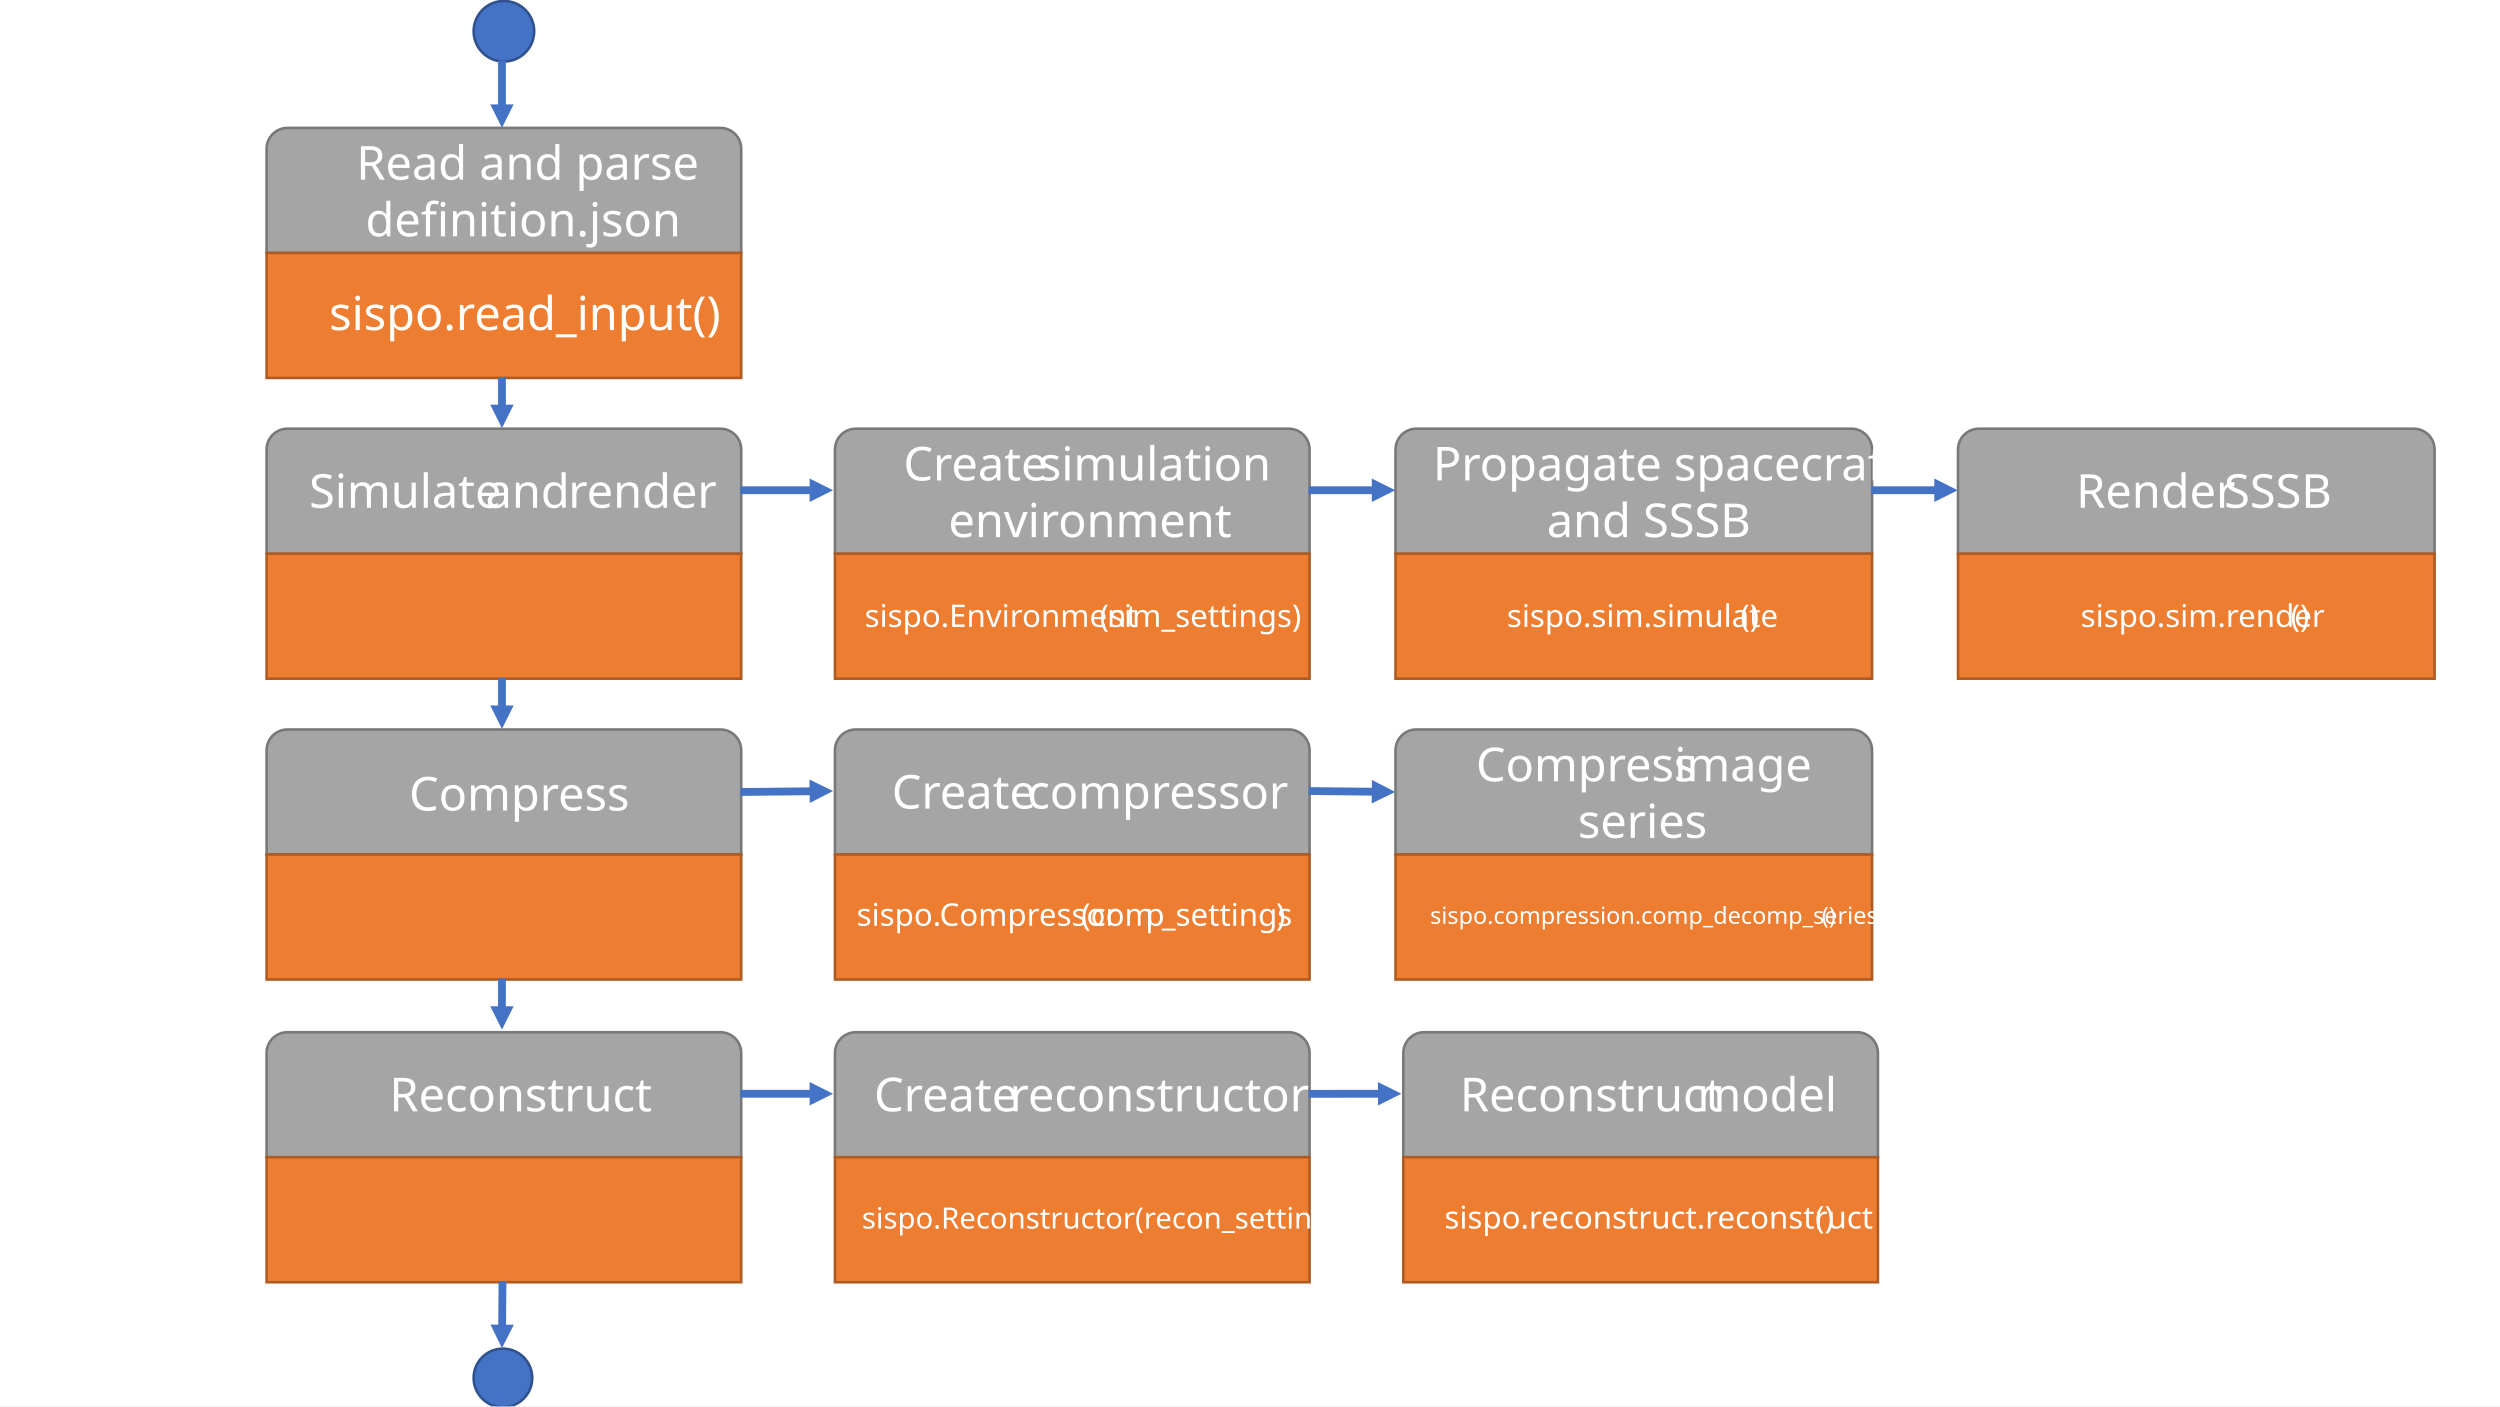
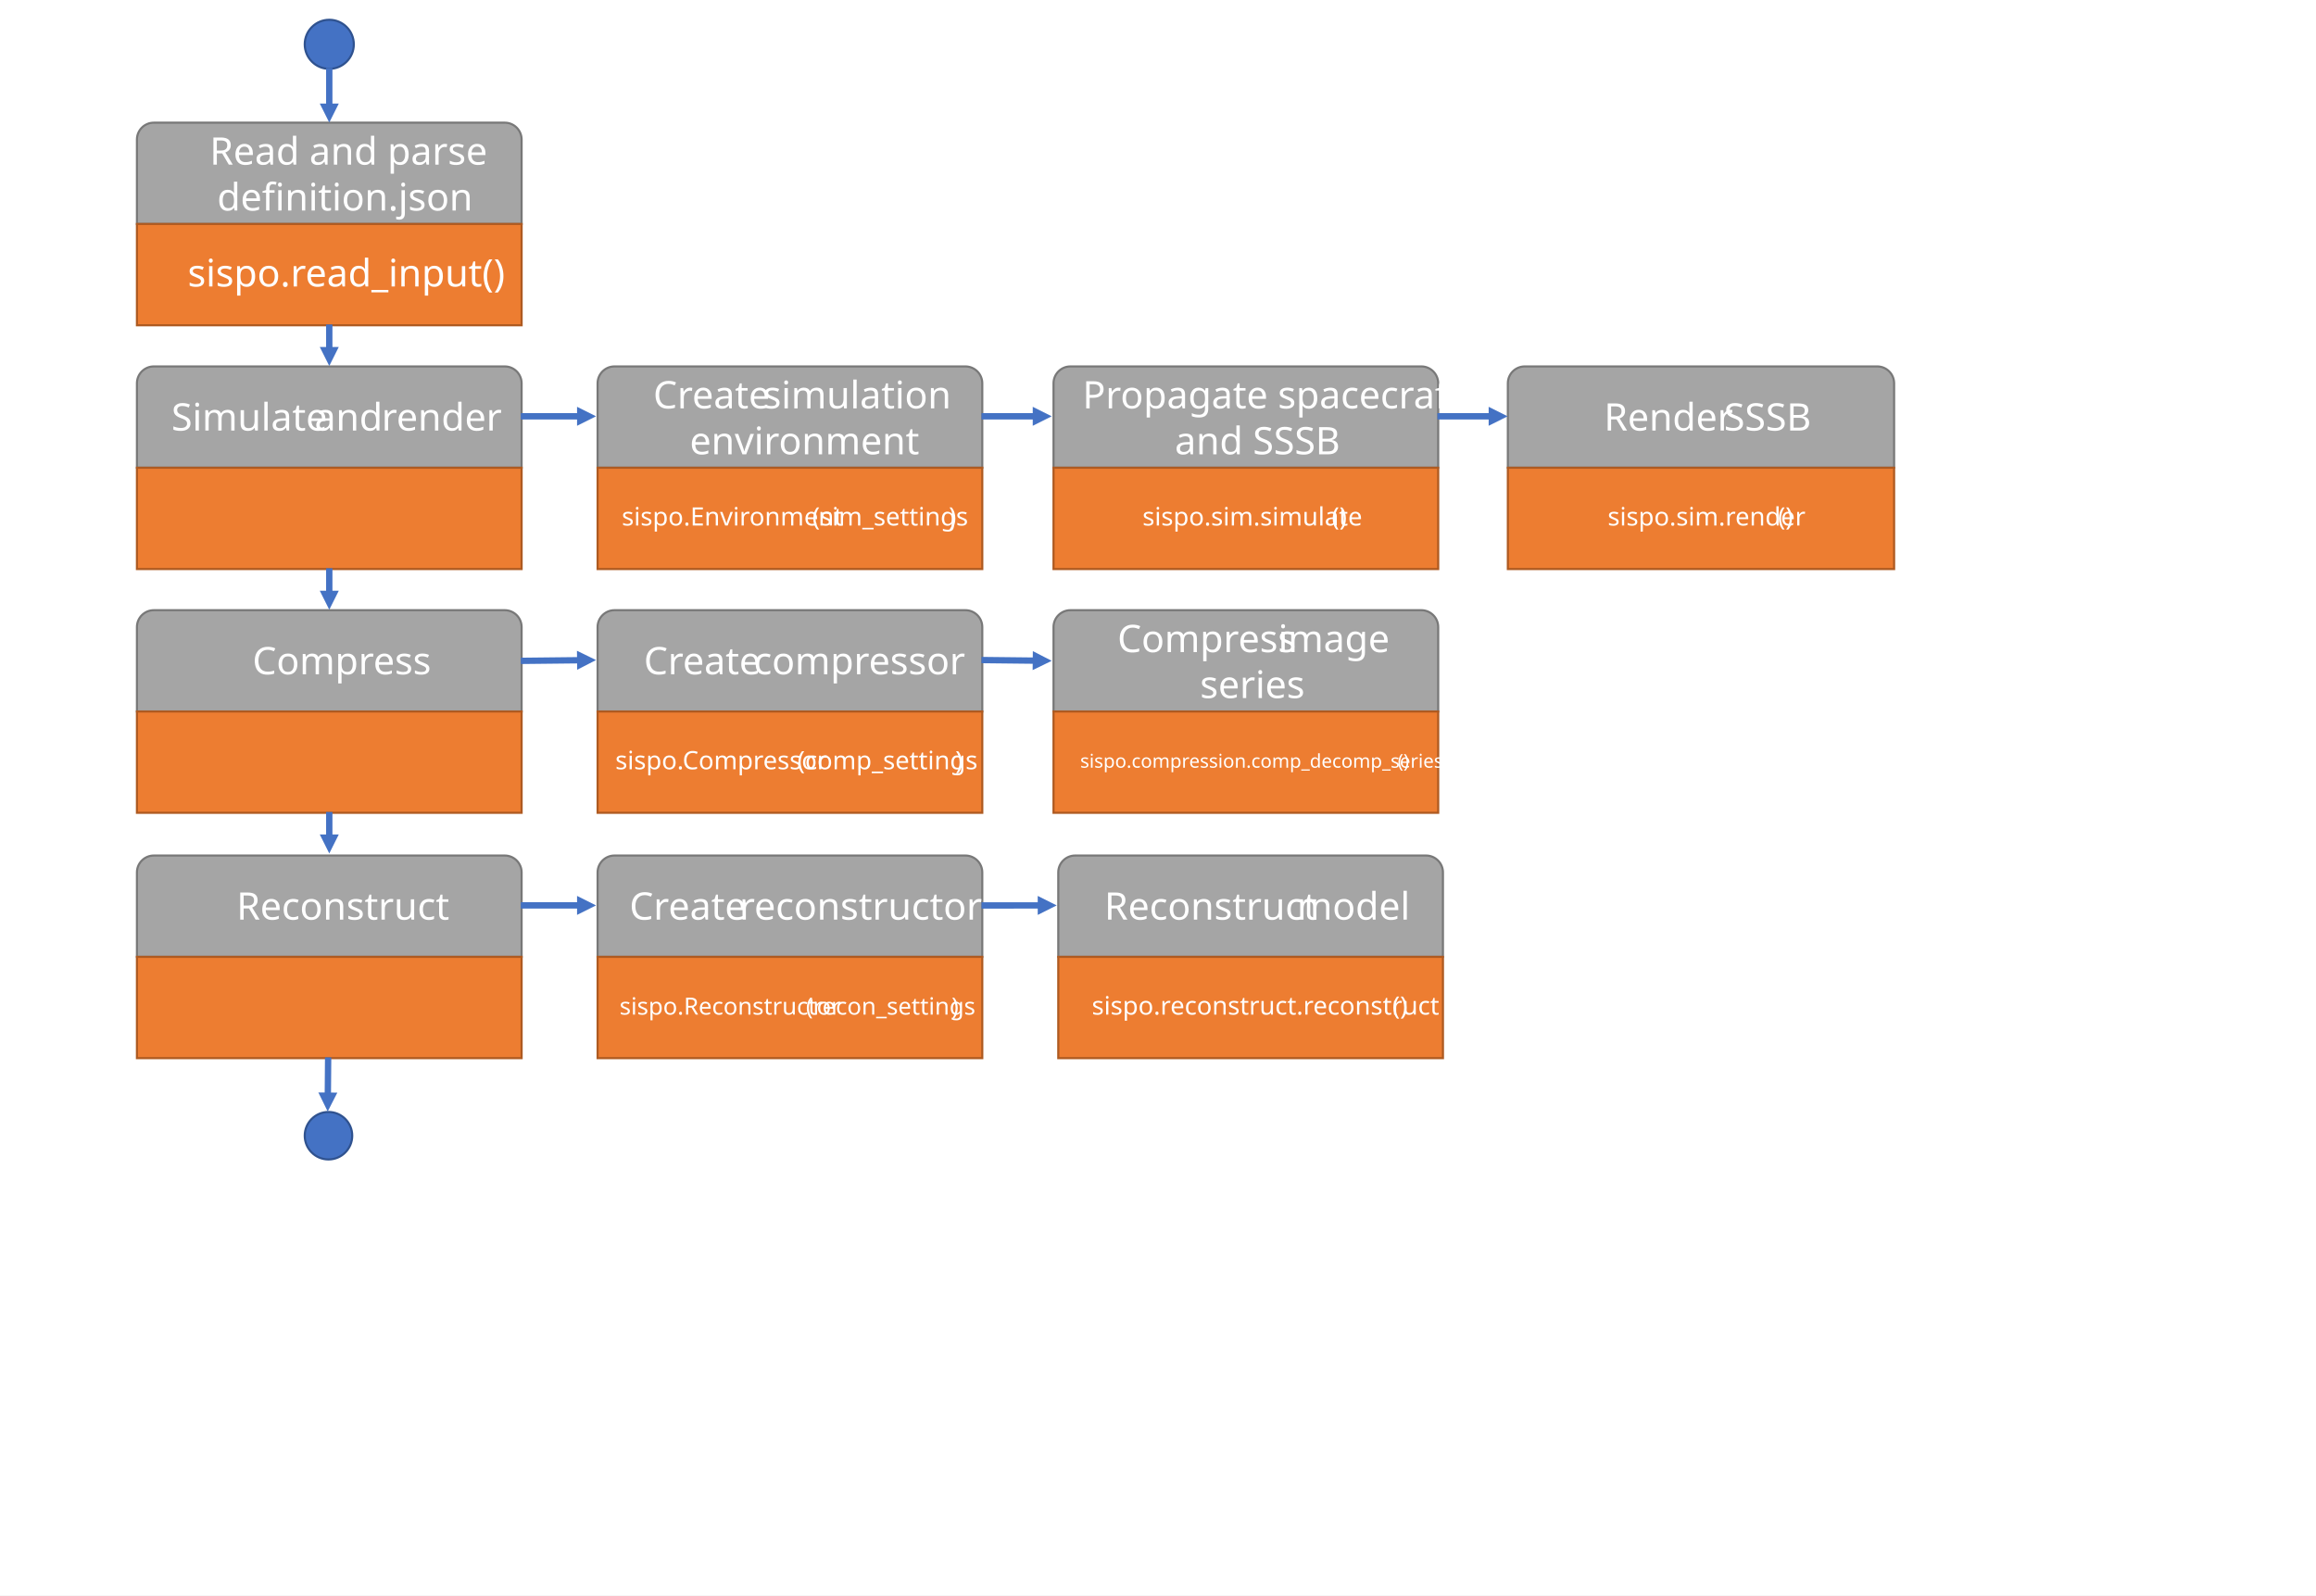
- <svg xmlns="http://www.w3.org/2000/svg" width="1280" height="720" overflow="hidden">
+ <svg xmlns="http://www.w3.org/2000/svg" width="1463" height="1008" overflow="hidden">
  <defs>
    <clipPath id="clip0">
-       <path d="M0 0 1280 0 1280 720 0 720Z" fill-rule="evenodd" clip-rule="evenodd" />
+       <path d="M0 0 1463 0 1463 1008 0 1008Z" fill-rule="evenodd" clip-rule="evenodd" />
    </clipPath>
  </defs>
  <g clip-path="url(#clip0)">
-     <rect x="0" y="0" width="1280" height="720" fill="#FFFFFF" />
-     <path d="M242.5 16C242.5 7.44 249.44 0.5 258 0.5 266.56 0.5 273.5 7.44 273.5 16 273.5 24.561 266.56 31.5 258 31.5 249.44 31.5 242.5 24.561 242.5 16Z" stroke="#2F528F" stroke-width="1.333" stroke-miterlimit="8" fill="#4472C4" fill-rule="evenodd" />
-     <path d="M147.167 65.5 368.833 65.5C374.724 65.5 379.5 70.276 379.5 76.167L379.5 129.5 136.5 129.5 136.5 76.167C136.5 70.276 141.276 65.5 147.167 65.5Z" stroke="#787878" stroke-width="1.333" stroke-miterlimit="8" fill="#A5A5A5" fill-rule="evenodd" />
-     <text fill="#FFFFFF" font-family="Calibri,Calibri_MSFontService,sans-serif" font-weight="400" font-size="24" transform="translate(182.454 92)">Read and parse <tspan x="4.693" y="29">definition.json</tspan>
+     <rect x="0" y="0" width="1462.67" height="1008" fill="#FFFFFF" transform="scale(1.00023 1)" />
+     <path d="M0 15.5C-3.9458e-15 6.94 6.938 0 15.496 0 24.055-3.94671e-15 30.993 6.94 30.993 15.5 30.993 24.06 24.055 31 15.496 31 6.938 31-5.91871e-15 24.06 0 15.5Z" stroke="#2F528F" stroke-width="1.333" stroke-miterlimit="8" fill="#4472C4" fill-rule="evenodd" transform="matrix(1.00023 0 -0 1 192.5 12.5001)" />
+     <path d="M10.667 0 232.278 0C238.169 0 242.945 4.776 242.945 10.667L242.945 64 0 64 0 10.667C-1.93313e-15 4.776 4.776 0 10.667 0Z" stroke="#787878" stroke-width="1.333" stroke-miterlimit="8" fill="#A5A5A5" fill-rule="evenodd" transform="matrix(1.00023 0 -0 1 86.5 77.5001)" />
+     <text fill="#FFFFFF" font-family="Calibri,Calibri_MSFontService,sans-serif" font-weight="400" font-size="24" transform="matrix(1 0 0 0.999772 132.485 104)">Read and parse <tspan x="4.694" y="29.007">definition.json</tspan>
    </text>
-     <rect x="136.5" y="129.5" width="243" height="64" stroke="#AE5A21" stroke-width="1.333" stroke-miterlimit="8" fill="#ED7D31" />
-     <text fill="#FFFFFF" font-family="Calibri,Calibri_MSFontService,sans-serif" font-weight="400" font-size="24" transform="translate(168.528 169)">sispo.read_input()</text>
-     <path d="M147.167 219.5 368.833 219.5C374.724 219.5 379.5 224.276 379.5 230.167L379.5 283.5 136.5 283.5 136.5 230.167C136.5 224.276 141.276 219.5 147.167 219.5Z" stroke="#787878" stroke-width="1.333" stroke-miterlimit="8" fill="#A5A5A5" fill-rule="evenodd" />
-     <text fill="#FFFFFF" font-family="Calibri,Calibri_MSFontService,sans-serif" font-weight="400" font-size="24" transform="translate(158.268 260)">Simulate<tspan x="90.353" y="0">and </tspan>
-       <tspan x="132.687" y="0">render</tspan>
+     <rect x="0" y="0" width="242.945" height="64" stroke="#AE5A21" stroke-width="1.333" stroke-miterlimit="8" fill="#ED7D31" transform="matrix(1.00023 0 -0 1 86.5 141.5)" />
+     <text fill="#FFFFFF" font-family="Calibri,Calibri_MSFontService,sans-serif" font-weight="400" font-size="24" transform="matrix(1 0 0 0.999772 118.555 181)">sispo.read_input()</text>
+     <path d="M10.667 0 232.278 0C238.169 0 242.945 4.776 242.945 10.667L242.945 64 0 64 0 10.667C-1.93313e-15 4.776 4.776 0 10.667 0Z" stroke="#787878" stroke-width="1.333" stroke-miterlimit="8" fill="#A5A5A5" fill-rule="evenodd" transform="matrix(1.00023 0 -0 1 86.5 231.5)" />
+     <text fill="#FFFFFF" font-family="Calibri,Calibri_MSFontService,sans-serif" font-weight="400" font-size="24" transform="matrix(1 0 0 0.999772 108.293 272)">Simulate<tspan x="90.374" y="0">and </tspan>
+       <tspan x="132.717" y="0">render</tspan>
    </text>
-     <rect x="136.5" y="283.5" width="243" height="64" stroke="#AE5A21" stroke-width="1.333" stroke-miterlimit="8" fill="#ED7D31" />
-     <path d="M259 31 259 55.436 255 55.436 255 31ZM263 53.436 257 65.436 251 53.436Z" fill="#4472C4" />
-     <path d="M259 193 259 209.205 255 209.205 255 193ZM263 207.205 257 219.205 251 207.205Z" fill="#4472C4" />
-     <path d="M438.167 219.5 659.833 219.5C665.724 219.5 670.5 224.276 670.5 230.167L670.5 283.5 427.5 283.5 427.5 230.167C427.5 224.276 432.276 219.5 438.167 219.5Z" stroke="#787878" stroke-width="1.333" stroke-miterlimit="8" fill="#A5A5A5" fill-rule="evenodd" />
-     <text fill="#FFFFFF" font-family="Calibri,Calibri_MSFontService,sans-serif" font-weight="400" font-size="24" transform="translate(462.537 246)">Create <tspan x="69.373" y="0">simulation</tspan>
-       <tspan x="23.08" y="29">environment</tspan>
+     <rect x="0" y="0" width="242.945" height="64" stroke="#AE5A21" stroke-width="1.333" stroke-miterlimit="8" fill="#ED7D31" transform="matrix(1.00023 0 -0 1 86.5 295.5)" />
+     <path d="M2-6.09749e-06 2 24.436-2 24.436-2 6.09749e-06ZM6 22.436 0 34.436-6 22.436Z" fill="#4472C4" transform="matrix(1.00023 0 -0 1 208 43)" />
+     <path d="M2-8.01279e-06 2 16.205-2 16.205-2 8.01279e-06ZM6 14.205 0 26.205-6 14.205Z" fill="#4472C4" transform="matrix(1.00023 0 -0 1 208 205)" />
+     <path d="M10.667 0 232.278 0C238.169 0 242.945 4.776 242.945 10.667L242.945 64 0 64 0 10.667C-1.93313e-15 4.776 4.776 0 10.667 0Z" stroke="#787878" stroke-width="1.333" stroke-miterlimit="8" fill="#A5A5A5" fill-rule="evenodd" transform="matrix(1.00023 0 -0 1 377.5 231.5)" />
+     <text fill="#FFFFFF" font-family="Calibri,Calibri_MSFontService,sans-serif" font-weight="400" font-size="24" transform="matrix(1 0 0 0.999772 412.631 258)">Create <tspan x="69.389" y="0">simulation</tspan>
+       <tspan x="23.085" y="29.007">environment</tspan>
    </text>
-     <rect x="427.5" y="283.5" width="243" height="64" stroke="#AE5A21" stroke-width="1.333" stroke-miterlimit="8" fill="#ED7D31" />
-     <text fill="#FFFFFF" font-family="Calibri,Calibri_MSFontService,sans-serif" font-weight="400" font-size="16" transform="translate(442.69 321)">sispo.Environment<tspan x="120.327" y="0">(</tspan>
-       <tspan x="125.16" y="0">sim_settings</tspan>)</text>
-     <path d="M725.167 219.5 947.833 219.5C953.724 219.5 958.5 224.276 958.5 230.167L958.5 283.5 714.5 283.5 714.5 230.167C714.5 224.276 719.276 219.5 725.167 219.5Z" stroke="#787878" stroke-width="1.333" stroke-miterlimit="8" fill="#A5A5A5" fill-rule="evenodd" />
-     <text fill="#FFFFFF" font-family="Calibri,Calibri_MSFontService,sans-serif" font-weight="400" font-size="24" transform="translate(733.678 246)">Propagate spacecraft <tspan x="58.273" y="29">and SSSB</tspan>
+     <rect x="0" y="0" width="242.945" height="64" stroke="#AE5A21" stroke-width="1.333" stroke-miterlimit="8" fill="#ED7D31" transform="matrix(1.00023 0 -0 1 377.5 295.5)" />
+     <text fill="#FFFFFF" font-family="Calibri,Calibri_MSFontService,sans-serif" font-weight="400" font-size="16" transform="matrix(1 0 0 0.999772 392.78 332)">sispo.Environment<tspan x="120.354" y="0">(</tspan>
+       <tspan x="125.189" y="0">sim_settings</tspan>
+       <tspan x="206.56" y="0">)</tspan>
    </text>
-     <rect x="714.5" y="283.5" width="244" height="64" stroke="#AE5A21" stroke-width="1.333" stroke-miterlimit="8" fill="#ED7D31" />
-     <text fill="#FFFFFF" font-family="Calibri,Calibri_MSFontService,sans-serif" font-weight="400" font-size="16" transform="translate(771.531 321)">sispo.sim.simulate<tspan x="119.513" y="0">()</tspan>
+     <path d="M10.667 0 232.278 0C238.169 0 242.945 4.776 242.945 10.667L242.945 64 0 64 0 10.667C-1.93313e-15 4.776 4.776 0 10.667 0Z" stroke="#787878" stroke-width="1.333" stroke-miterlimit="8" fill="#A5A5A5" fill-rule="evenodd" transform="matrix(1.00023 0 -0 1 665.5 231.5)" />
+     <text fill="#FFFFFF" font-family="Calibri,Calibri_MSFontService,sans-serif" font-weight="400" font-size="24" transform="matrix(1 0 0 0.999772 683.833 258)">Propagate spacecraft <tspan x="58.287" y="29.007">and SSSB</tspan>
    </text>
-     <path d="M1013.17 219.5 1235.83 219.5C1241.72 219.5 1246.5 224.276 1246.5 230.167L1246.5 283.5 1002.5 283.5 1002.5 230.167C1002.5 224.276 1007.28 219.5 1013.17 219.5Z" stroke="#787878" stroke-width="1.333" stroke-miterlimit="8" fill="#A5A5A5" fill-rule="evenodd" />
-     <text fill="#FFFFFF" font-family="Calibri,Calibri_MSFontService,sans-serif" font-weight="400" font-size="24" transform="translate(1063.01 260)">Render<tspan x="75.747" y="0">SSSB</tspan>
+     <rect x="0" y="0" width="242.945" height="64" stroke="#AE5A21" stroke-width="1.333" stroke-miterlimit="8" fill="#ED7D31" transform="matrix(1.00023 0 -0 1 665.5 295.5)" />
+     <text fill="#FFFFFF" font-family="Calibri,Calibri_MSFontService,sans-serif" font-weight="400" font-size="16" transform="matrix(1 0 0 0.999772 721.695 332)">sispo.sim.simulate<tspan x="119.541" y="0">()</tspan>
    </text>
-     <rect x="1002.5" y="283.5" width="244" height="64" stroke="#AE5A21" stroke-width="1.333" stroke-miterlimit="8" fill="#ED7D31" />
-     <text fill="#FFFFFF" font-family="Calibri,Calibri_MSFontService,sans-serif" font-weight="400" font-size="16" transform="translate(1065.32 321)">sispo.sim.render<tspan x="107.453" y="0">()</tspan>
+     <path d="M10.667 0 233.277 0C239.169 0 243.944 4.776 243.944 10.667L243.944 64 0 64 0 10.667C0 4.776 4.776 0 10.667 0Z" stroke="#787878" stroke-width="1.333" stroke-miterlimit="8" fill="#A5A5A5" fill-rule="evenodd" transform="matrix(1.00023 0 -0 1 952.5 231.5)" />
+     <text fill="#FFFFFF" font-family="Calibri,Calibri_MSFontService,sans-serif" font-weight="400" font-size="24" transform="matrix(1 0 0 0.999772 1013.24 272)">Render<tspan x="75.764" y="0">SSSB</tspan>
    </text>
-     <path d="M379 249 416.515 249 416.515 253 379 253ZM414.515 245 426.515 251 414.515 257Z" fill="#4472C4" />
-     <path d="M670 249 704.364 249 704.364 253 670 253ZM702.364 245 714.364 251 702.364 257Z" fill="#4472C4" />
-     <path d="M958 249 992.364 249 992.364 253 958 253ZM990.364 245 1002.36 251 990.364 257Z" fill="#4472C4" />
-     <path d="M147.167 373.5 368.833 373.5C374.724 373.5 379.5 378.276 379.5 384.167L379.5 437.5 136.5 437.5 136.5 384.167C136.5 378.276 141.276 373.5 147.167 373.5Z" stroke="#787878" stroke-width="1.333" stroke-miterlimit="8" fill="#A5A5A5" fill-rule="evenodd" />
-     <text fill="#FFFFFF" font-family="Calibri,Calibri_MSFontService,sans-serif" font-weight="400" font-size="24" transform="translate(209.444 415)">Compress</text>
-     <rect x="136.5" y="437.5" width="243" height="64" stroke="#AE5A21" stroke-width="1.333" stroke-miterlimit="8" fill="#ED7D31" />
-     <path d="M147.167 528.5 368.833 528.5C374.724 528.5 379.5 533.276 379.5 539.167L379.5 592.5 136.5 592.5 136.5 539.167C136.5 533.276 141.276 528.5 147.167 528.5Z" stroke="#787878" stroke-width="1.333" stroke-miterlimit="8" fill="#A5A5A5" fill-rule="evenodd" />
-     <text fill="#FFFFFF" font-family="Calibri,Calibri_MSFontService,sans-serif" font-weight="400" font-size="24" transform="translate(199.397 569)">Reconstruct</text>
-     <rect x="136.5" y="592.5" width="243" height="64" stroke="#AE5A21" stroke-width="1.333" stroke-miterlimit="8" fill="#ED7D31" />
-     <path d="M242.5 705.5C242.5 697.216 249.216 690.5 257.5 690.5 265.784 690.5 272.5 697.216 272.5 705.5 272.5 713.784 265.784 720.5 257.5 720.5 249.216 720.5 242.5 713.784 242.5 705.5Z" stroke="#2F528F" stroke-width="1.333" stroke-miterlimit="8" fill="#4472C4" fill-rule="evenodd" />
-     <path d="M2-0.017 2.203 24.197-1.797 24.23-2 0.017ZM6.186 22.163 0.287 34.213-5.814 22.264Z" fill="#4472C4" transform="matrix(-1 -8.74228e-08 -8.74228e-08 1 257.287 656)" />
-     <path d="M438.167 373.5 659.833 373.5C665.724 373.5 670.5 378.276 670.5 384.167L670.5 437.5 427.5 437.5 427.5 384.167C427.5 378.276 432.276 373.5 438.167 373.5Z" stroke="#787878" stroke-width="1.333" stroke-miterlimit="8" fill="#A5A5A5" fill-rule="evenodd" />
-     <text fill="#FFFFFF" font-family="Calibri,Calibri_MSFontService,sans-serif" font-weight="400" font-size="24" transform="translate(456.6 414)">Create <tspan x="69.373" y="0">compressor</tspan>
+     <rect x="0" y="0" width="243.944" height="64" stroke="#AE5A21" stroke-width="1.333" stroke-miterlimit="8" fill="#ED7D31" transform="matrix(1.00023 0 -0 1 952.5 295.5)" />
+     <text fill="#FFFFFF" font-family="Calibri,Calibri_MSFontService,sans-serif" font-weight="400" font-size="16" transform="matrix(1 0 0 0.999772 1015.55 332)">sispo.sim.render<tspan x="107.478" y="0">()</tspan>
    </text>
-     <rect x="427.5" y="437.5" width="243" height="64" stroke="#AE5A21" stroke-width="1.333" stroke-miterlimit="8" fill="#ED7D31" />
-     <text fill="#FFFFFF" font-family="Calibri,Calibri_MSFontService,sans-serif" font-weight="400" font-size="16" transform="translate(438.593 474)">sispo.Compressor<tspan x="114.987" y="0">(</tspan>
-       <tspan x="119.82" y="0">com</tspan>
-       <tspan x="147.853" y="0">p</tspan>
-       <tspan x="156.187" y="0">_settings</tspan>
-       <tspan x="214.707" y="0">)</tspan>
+     <path d="M4.4191e-06-2 37.515-2 37.515 2-4.4191e-06 2ZM35.515-6 47.515 0 35.515 6Z" fill="#4472C4" transform="matrix(1.00023 0 -0 1 329 263)" />
+     <path d="M4.73302e-06-2 34.364-2 34.364 2-4.73302e-06 2ZM32.364-6 44.364 0 32.364 6Z" fill="#4472C4" transform="matrix(1.00023 0 -0 1 620 263)" />
+     <path d="M4.73302e-06-2 34.364-2 34.364 2-4.73302e-06 2ZM32.364-6 44.364 0 32.364 6Z" fill="#4472C4" transform="matrix(1.00023 0 -0 1 908 263)" />
+     <path d="M10.667 0 232.278 0C238.169 0 242.945 4.776 242.945 10.667L242.945 64 0 64 0 10.667C-1.93313e-15 4.776 4.776 0 10.667 0Z" stroke="#787878" stroke-width="1.333" stroke-miterlimit="8" fill="#A5A5A5" fill-rule="evenodd" transform="matrix(1.00023 0 -0 1 86.5 385.5)" />
+     <text fill="#FFFFFF" font-family="Calibri,Calibri_MSFontService,sans-serif" font-weight="400" font-size="24" transform="matrix(1 0 0 0.999772 159.481 426)">Compress</text>
+     <rect x="0" y="0" width="242.945" height="64" stroke="#AE5A21" stroke-width="1.333" stroke-miterlimit="8" fill="#ED7D31" transform="matrix(1.00023 0 -0 1 86.5 449.5)" />
+     <path d="M10.667 0 232.278 0C238.169 0 242.945 4.776 242.945 10.667L242.945 64 0 64 0 10.667C-1.93313e-15 4.776 4.776 0 10.667 0Z" stroke="#787878" stroke-width="1.333" stroke-miterlimit="8" fill="#A5A5A5" fill-rule="evenodd" transform="matrix(1.00023 0 -0 1 86.5 540.5)" />
+     <text fill="#FFFFFF" font-family="Calibri,Calibri_MSFontService,sans-serif" font-weight="400" font-size="24" transform="matrix(1 0 0 0.999772 149.432 581)">Reconstruct</text>
+     <rect x="0" y="0" width="242.945" height="64" stroke="#AE5A21" stroke-width="1.333" stroke-miterlimit="8" fill="#ED7D31" transform="matrix(1.00023 0 -0 1 86.5 604.5)" />
+     <path d="M0 15C-3.81853e-15 6.716 6.714 0 14.997 0 23.279-3.8194e-15 29.993 6.716 29.993 15 29.993 23.284 23.279 30 14.997 30 6.714 30-5.7278e-15 23.284 0 15Z" stroke="#2F528F" stroke-width="1.333" stroke-miterlimit="8" fill="#4472C4" fill-rule="evenodd" transform="matrix(1.00023 0 -0 1 192.5 702.5)" />
+     <path d="M-2 0.017-2.203-24.197 1.797-24.23 2-0.017ZM-6.186-22.163-0.287-34.213 5.814-22.264Z" fill="#4472C4" transform="matrix(1.00023 8.74427e-08 8.74228e-08 -1 207.287 668)" />
+     <path d="M10.667 0 232.278 0C238.169 0 242.945 4.776 242.945 10.667L242.945 64 0 64 0 10.667C-1.93313e-15 4.776 4.776 0 10.667 0Z" stroke="#787878" stroke-width="1.333" stroke-miterlimit="8" fill="#A5A5A5" fill-rule="evenodd" transform="matrix(1.00023 0 -0 1 377.5 385.5)" />
+     <text fill="#FFFFFF" font-family="Calibri,Calibri_MSFontService,sans-serif" font-weight="400" font-size="24" transform="matrix(1 0 0 0.999772 406.693 426)">Create <tspan x="69.389" y="0">compressor</tspan>
    </text>
-     <path d="M0.021-2 37.537-1.598 37.494 2.402-0.021 2ZM35.58-5.619 47.515 0.51 35.452 6.381Z" fill="#4472C4" transform="matrix(1 0 0 -1 379 405.51)" />
-     <path d="M2-1.60256e-05 2 16.205-2 16.205-2 1.60256e-05ZM6 14.205 0 26.205-6 14.205Z" fill="#4472C4" transform="matrix(-1 -8.74228e-08 -8.74228e-08 1 257 347)" />
-     <path d="M2-8.01635e-06 2 16.193-2 16.193-2 8.01635e-06ZM6 14.193 0 26.193-6 14.193Z" fill="#4472C4" transform="matrix(-1 -8.74228e-08 -8.74228e-08 1 257 501)" />
-     <path d="M725.167 373.5 947.833 373.5C953.724 373.5 958.5 378.276 958.5 384.167L958.5 437.5 714.5 437.5 714.5 384.167C714.5 378.276 719.276 373.5 725.167 373.5Z" stroke="#787878" stroke-width="1.333" stroke-miterlimit="8" fill="#A5A5A5" fill-rule="evenodd" />
-     <text fill="#FFFFFF" font-family="Calibri,Calibri_MSFontService,sans-serif" font-weight="400" font-size="24" transform="translate(755.711 400)">Compress<tspan x="101.52" y="0">image</tspan>
-       <tspan x="52.16" y="29">series</tspan>
+     <rect x="0" y="0" width="242.945" height="64" stroke="#AE5A21" stroke-width="1.333" stroke-miterlimit="8" fill="#ED7D31" transform="matrix(1.00023 0 -0 1 377.5 449.5)" />
+     <text fill="#FFFFFF" font-family="Calibri,Calibri_MSFontService,sans-serif" font-weight="400" font-size="16" transform="matrix(1 0 0 0.999772 388.682 486)">sispo.Compressor<tspan x="115.013" y="0">(</tspan>
+       <tspan x="119.847" y="0">comp_settings</tspan>
+       <tspan x="214.756" y="0">)</tspan>
    </text>
-     <rect x="714.5" y="437.5" width="244" height="64" stroke="#AE5A21" stroke-width="1.333" stroke-miterlimit="8" fill="#ED7D31" />
-     <text fill="#FFFFFF" font-family="Calibri,Calibri_MSFontService,sans-serif" font-weight="400" transform="translate(732.204 473)">sispo.compression.comp_decomp_series<tspan x="200.5" y="0">()</tspan>
+     <path d="M-0.021 2-37.537 1.598-37.494-2.402 0.021-2ZM-35.58 5.619-47.515-0.51-35.452-6.381Z" fill="#4472C4" transform="matrix(-1.00023 -0 -0 1 329 417.51)" />
+     <path d="M-2 1.60256e-05-2-16.205 2-16.205 2-1.60256e-05ZM-6-14.205-0-26.205 6-14.205Z" fill="#4472C4" transform="matrix(1.00023 8.74427e-08 8.74228e-08 -1 208 359)" />
+     <path d="M-2 8.01635e-06-2-16.193 2-16.193 2-8.01635e-06ZM-6-14.193-0-26.193 6-14.193Z" fill="#4472C4" transform="matrix(1.00023 8.74427e-08 8.74228e-08 -1 208 513)" />
+     <path d="M10.667 0 232.278 0C238.169 0 242.945 4.776 242.945 10.667L242.945 64 0 64 0 10.667C-1.93313e-15 4.776 4.776 0 10.667 0Z" stroke="#787878" stroke-width="1.333" stroke-miterlimit="8" fill="#A5A5A5" fill-rule="evenodd" transform="matrix(1.00023 0 -0 1 665.5 385.5)" />
+     <text fill="#FFFFFF" font-family="Calibri,Calibri_MSFontService,sans-serif" font-weight="400" font-size="24" transform="matrix(1 0 0 0.999772 705.872 412)">Compress<tspan x="101.543" y="0">image</tspan>
+       <tspan x="52.172" y="29.007">series</tspan>
    </text>
-     <path d="M438.167 528.5 659.833 528.5C665.724 528.5 670.5 533.276 670.5 539.167L670.5 592.5 427.5 592.5 427.5 539.167C427.5 533.276 432.276 528.5 438.167 528.5Z" stroke="#787878" stroke-width="1.333" stroke-miterlimit="8" fill="#A5A5A5" fill-rule="evenodd" />
-     <text fill="#FFFFFF" font-family="Calibri,Calibri_MSFontService,sans-serif" font-weight="400" font-size="24" transform="translate(447.517 569)">Create <tspan x="69.373" y="0">reconstructor</tspan>
+     <rect x="0" y="0" width="242.945" height="64" stroke="#AE5A21" stroke-width="1.333" stroke-miterlimit="8" fill="#ED7D31" transform="matrix(1.00023 0 -0 1 665.5 449.5)" />
+     <text fill="#FFFFFF" font-family="Calibri,Calibri_MSFontService,sans-serif" font-weight="400" transform="matrix(1 0 0 0.999772 682.36 485)">sispo.compression.comp_decomp_series<tspan x="200.546" y="0">()</tspan>
    </text>
-     <rect x="427.5" y="592.5" width="243" height="64" stroke="#AE5A21" stroke-width="1.333" stroke-miterlimit="8" fill="#ED7D31" />
-     <text fill="#FFFFFF" font-family="Calibri,Calibri_MSFontService,sans-serif" font-weight="400" font-size="15" transform="translate(441.28 629)">sispo.Reconstructor(recon_settings)</text>
-     <path d="M379 558 416.515 558 416.515 562 379 562ZM414.515 554 426.515 560 414.515 566Z" fill="#4472C4" />
-     <path d="M670.022 403 704.386 403.375 704.342 407.375 669.978 407ZM702.43 399.353 714.363 405.484 702.299 411.353Z" fill="#4472C4" />
-     <path d="M729.167 528.5 950.833 528.5C956.724 528.5 961.5 533.276 961.5 539.167L961.5 592.5 718.5 592.5 718.5 539.167C718.5 533.276 723.276 528.5 729.167 528.5Z" stroke="#787878" stroke-width="1.333" stroke-miterlimit="8" fill="#A5A5A5" fill-rule="evenodd" />
-     <text fill="#FFFFFF" font-family="Calibri,Calibri_MSFontService,sans-serif" font-weight="400" font-size="24" transform="translate(747.466 569)">Reconstruct<tspan x="121.613" y="0">model</tspan>
+     <path d="M10.667 0 232.278 0C238.169 0 242.945 4.776 242.945 10.667L242.945 64 0 64 0 10.667C-1.93313e-15 4.776 4.776 0 10.667 0Z" stroke="#787878" stroke-width="1.333" stroke-miterlimit="8" fill="#A5A5A5" fill-rule="evenodd" transform="matrix(1.00023 0 -0 1 377.5 540.5)" />
+     <text fill="#FFFFFF" font-family="Calibri,Calibri_MSFontService,sans-serif" font-weight="400" font-size="24" transform="matrix(1 0 0 0.999772 397.607 581)">Create <tspan x="69.389" y="0">reconstructor</tspan>
    </text>
-     <rect x="718.5" y="592.5" width="243" height="64" stroke="#AE5A21" stroke-width="1.333" stroke-miterlimit="8" fill="#ED7D31" />
-     <text fill="#FFFFFF" font-family="Calibri,Calibri_MSFontService,sans-serif" font-weight="400" font-size="16" transform="translate(739.549 629)">sispo.reconstruct.reconstruct<tspan x="189.78" y="0">()</tspan>
+     <rect x="0" y="0" width="242.945" height="64" stroke="#AE5A21" stroke-width="1.333" stroke-miterlimit="8" fill="#ED7D31" transform="matrix(1.00023 0 -0 1 377.5 604.5)" />
+     <text fill="#FFFFFF" font-family="Calibri,Calibri_MSFontService,sans-serif" font-weight="400" font-size="15" transform="matrix(1 0 0 0.999772 391.369 641)">sispo.Reconstructor<tspan x="117.693" y="0">(</tspan>
+       <tspan x="122.195" y="0">recon_settings</tspan>
+       <tspan x="209.714" y="0">)</tspan>
    </text>
-     <path d="M0.002-2 37.517-1.969 37.514 2.031-0.002 2ZM35.52-5.97 47.515 0.04 35.51 6.03Z" fill="#4472C4" transform="matrix(1 0 0 -1 670 560.04)" />
+     <path d="M4.41908e-06-2 37.515-2 37.515 2-4.41908e-06 2ZM35.515-6 47.515 0 35.515 6Z" fill="#4472C4" transform="matrix(1.00023 0 -0 1 329 572)" />
+     <path d="M0.022-2 34.386-1.625 34.342 2.375-0.022 2ZM32.43-5.647 44.364 0.484 32.299 6.353Z" fill="#4472C4" transform="matrix(1.00023 0 -0 1 620 417)" />
+     <path d="M10.667 0 232.278 0C238.169 0 242.945 4.776 242.945 10.667L242.945 64 0 64 0 10.667C-1.93313e-15 4.776 4.776 0 10.667 0Z" stroke="#787878" stroke-width="1.333" stroke-miterlimit="8" fill="#A5A5A5" fill-rule="evenodd" transform="matrix(1.00023 0 -0 1 668.5 540.5)" />
+     <text fill="#FFFFFF" font-family="Calibri,Calibri_MSFontService,sans-serif" font-weight="400" font-size="24" transform="matrix(1 0 0 0.999772 697.625 581)">Reconstruct<tspan x="121.641" y="0">model</tspan>
+     </text>
+     <rect x="0" y="0" width="242.945" height="64" stroke="#AE5A21" stroke-width="1.333" stroke-miterlimit="8" fill="#ED7D31" transform="matrix(1.00023 0 -0 1 668.5 604.5)" />
+     <text fill="#FFFFFF" font-family="Calibri,Calibri_MSFontService,sans-serif" font-weight="400" font-size="16" transform="matrix(1 0 0 0.999772 689.706 641)">sispo.reconstruct.reconstruct<tspan x="189.823" y="0">()</tspan>
+     </text>
+     <path d="M-0.002 2-37.517 1.969-37.514-2.031 0.002-2ZM-35.52 5.97-47.515-0.04-35.51-6.03Z" fill="#4472C4" transform="matrix(-1.00023 -0 -0 1 620 572.04)" />
  </g>
</svg>
